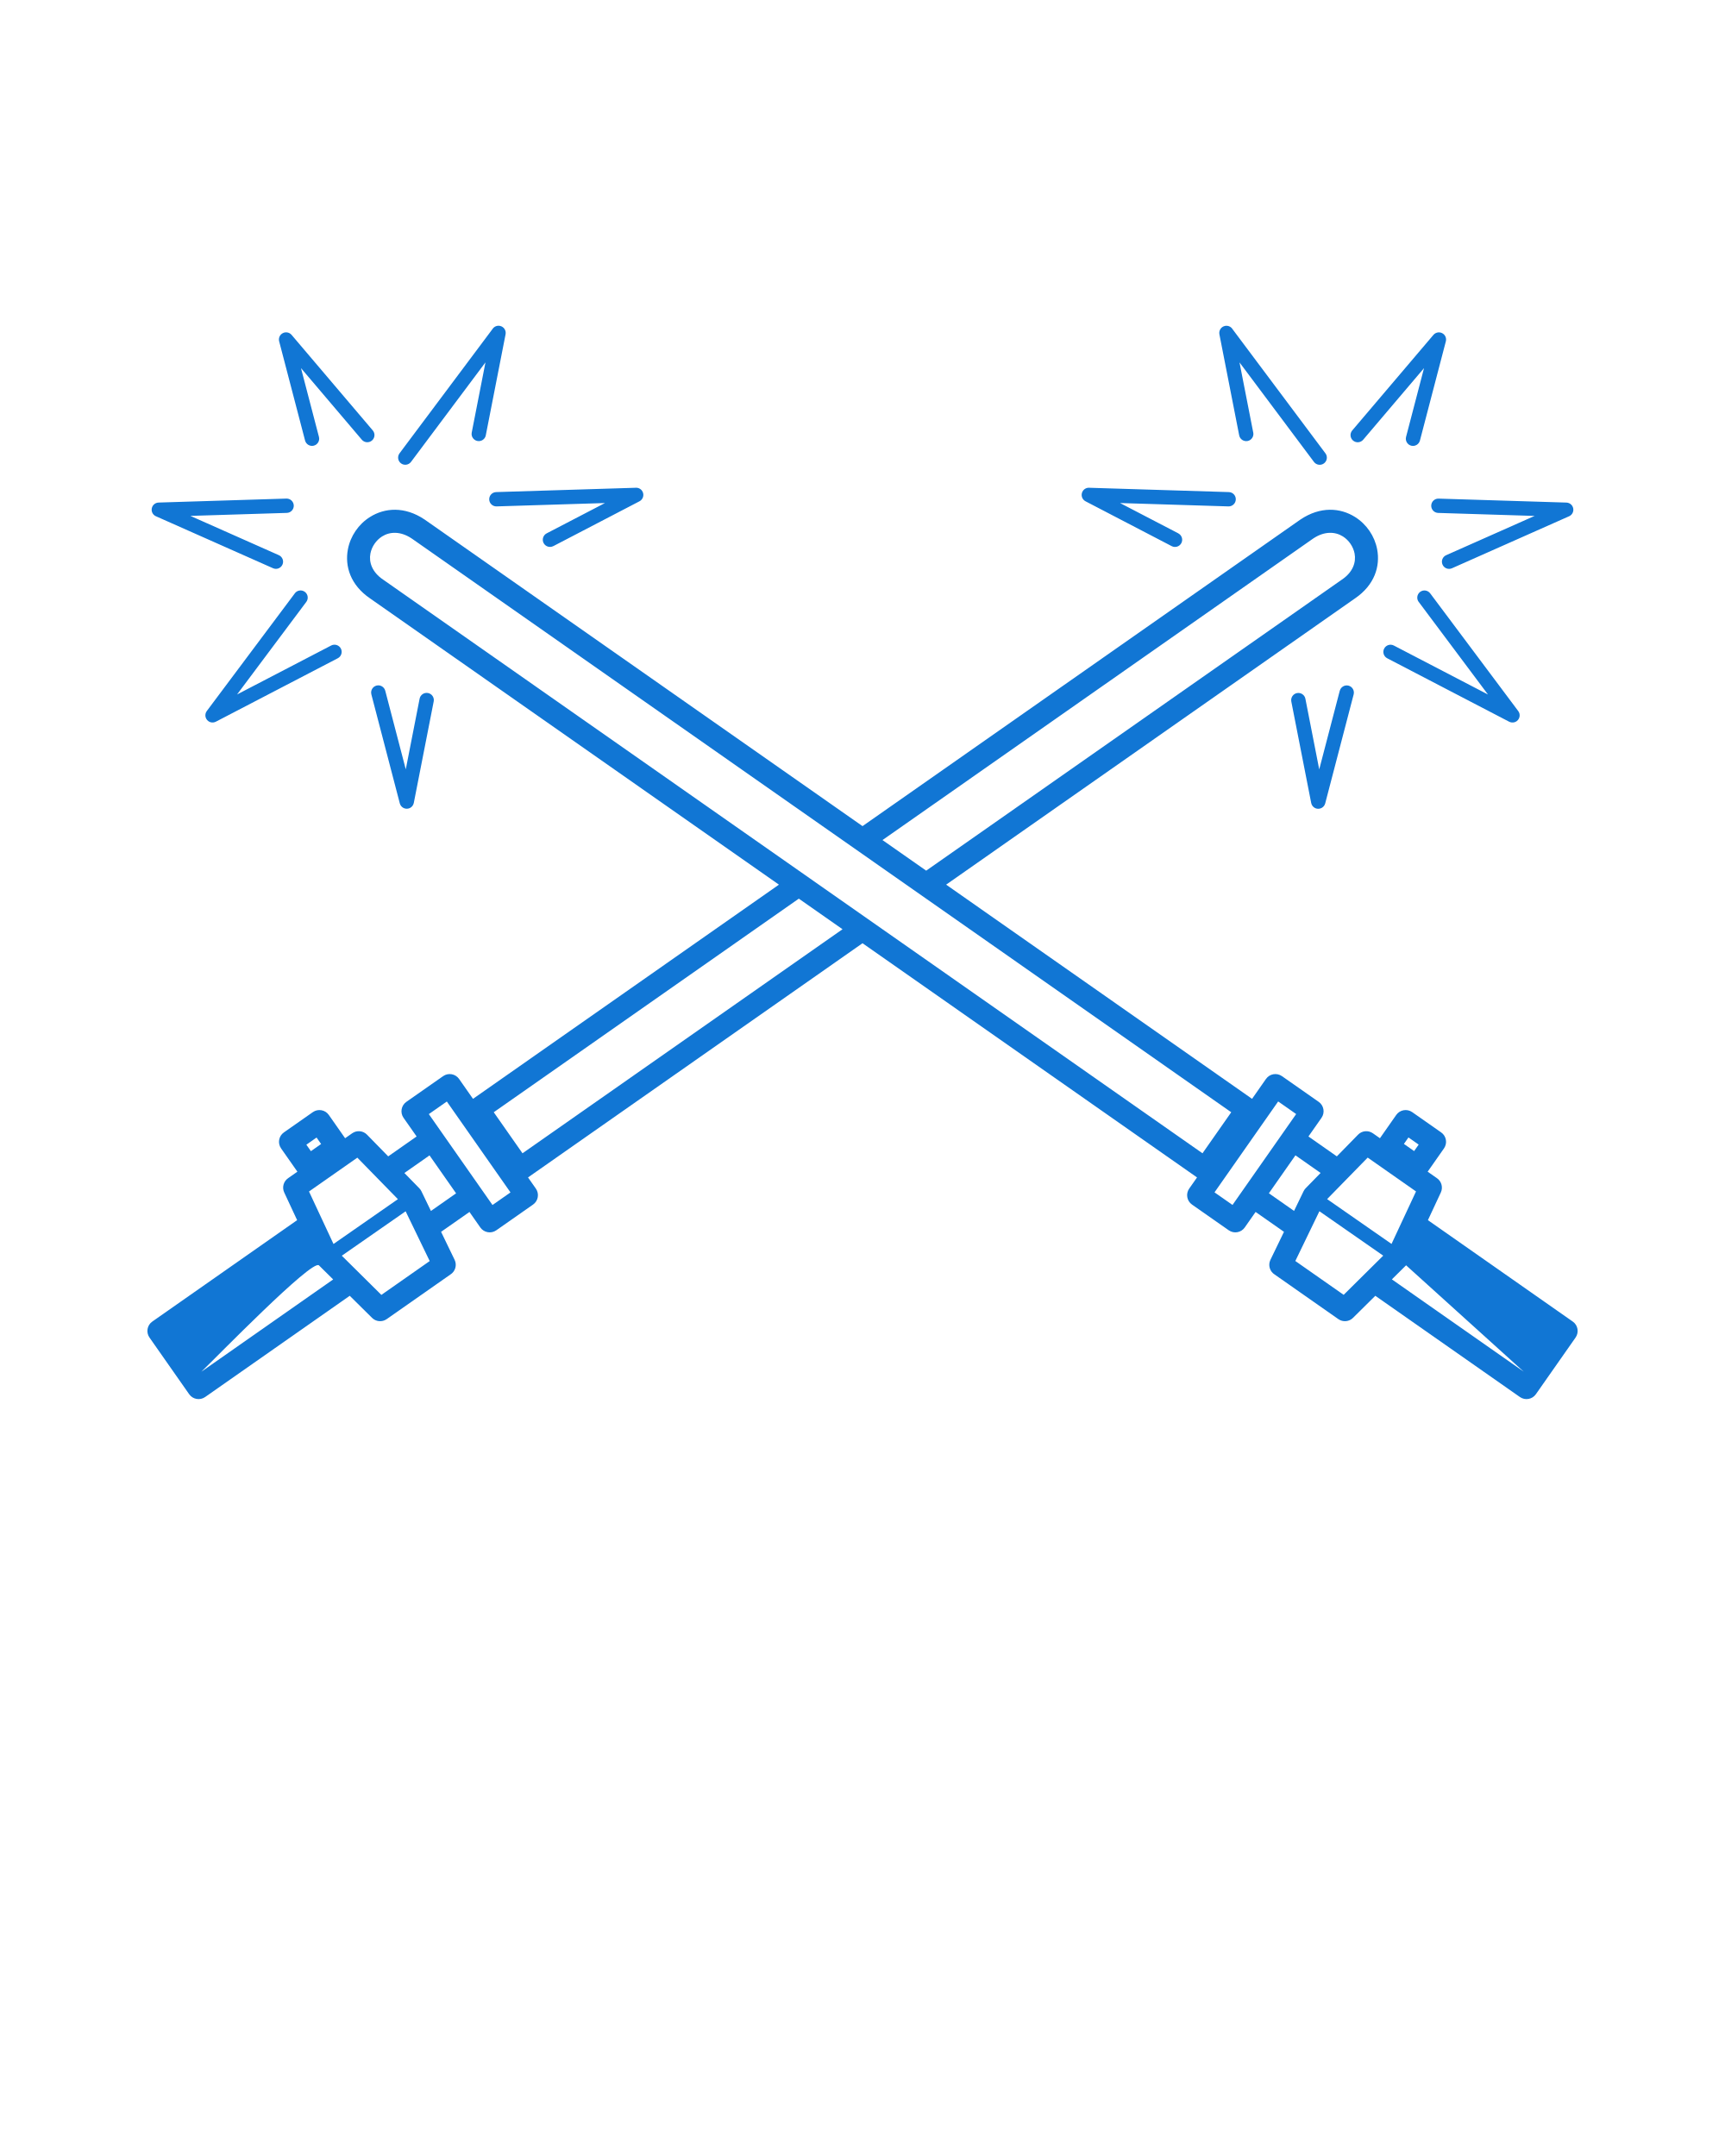
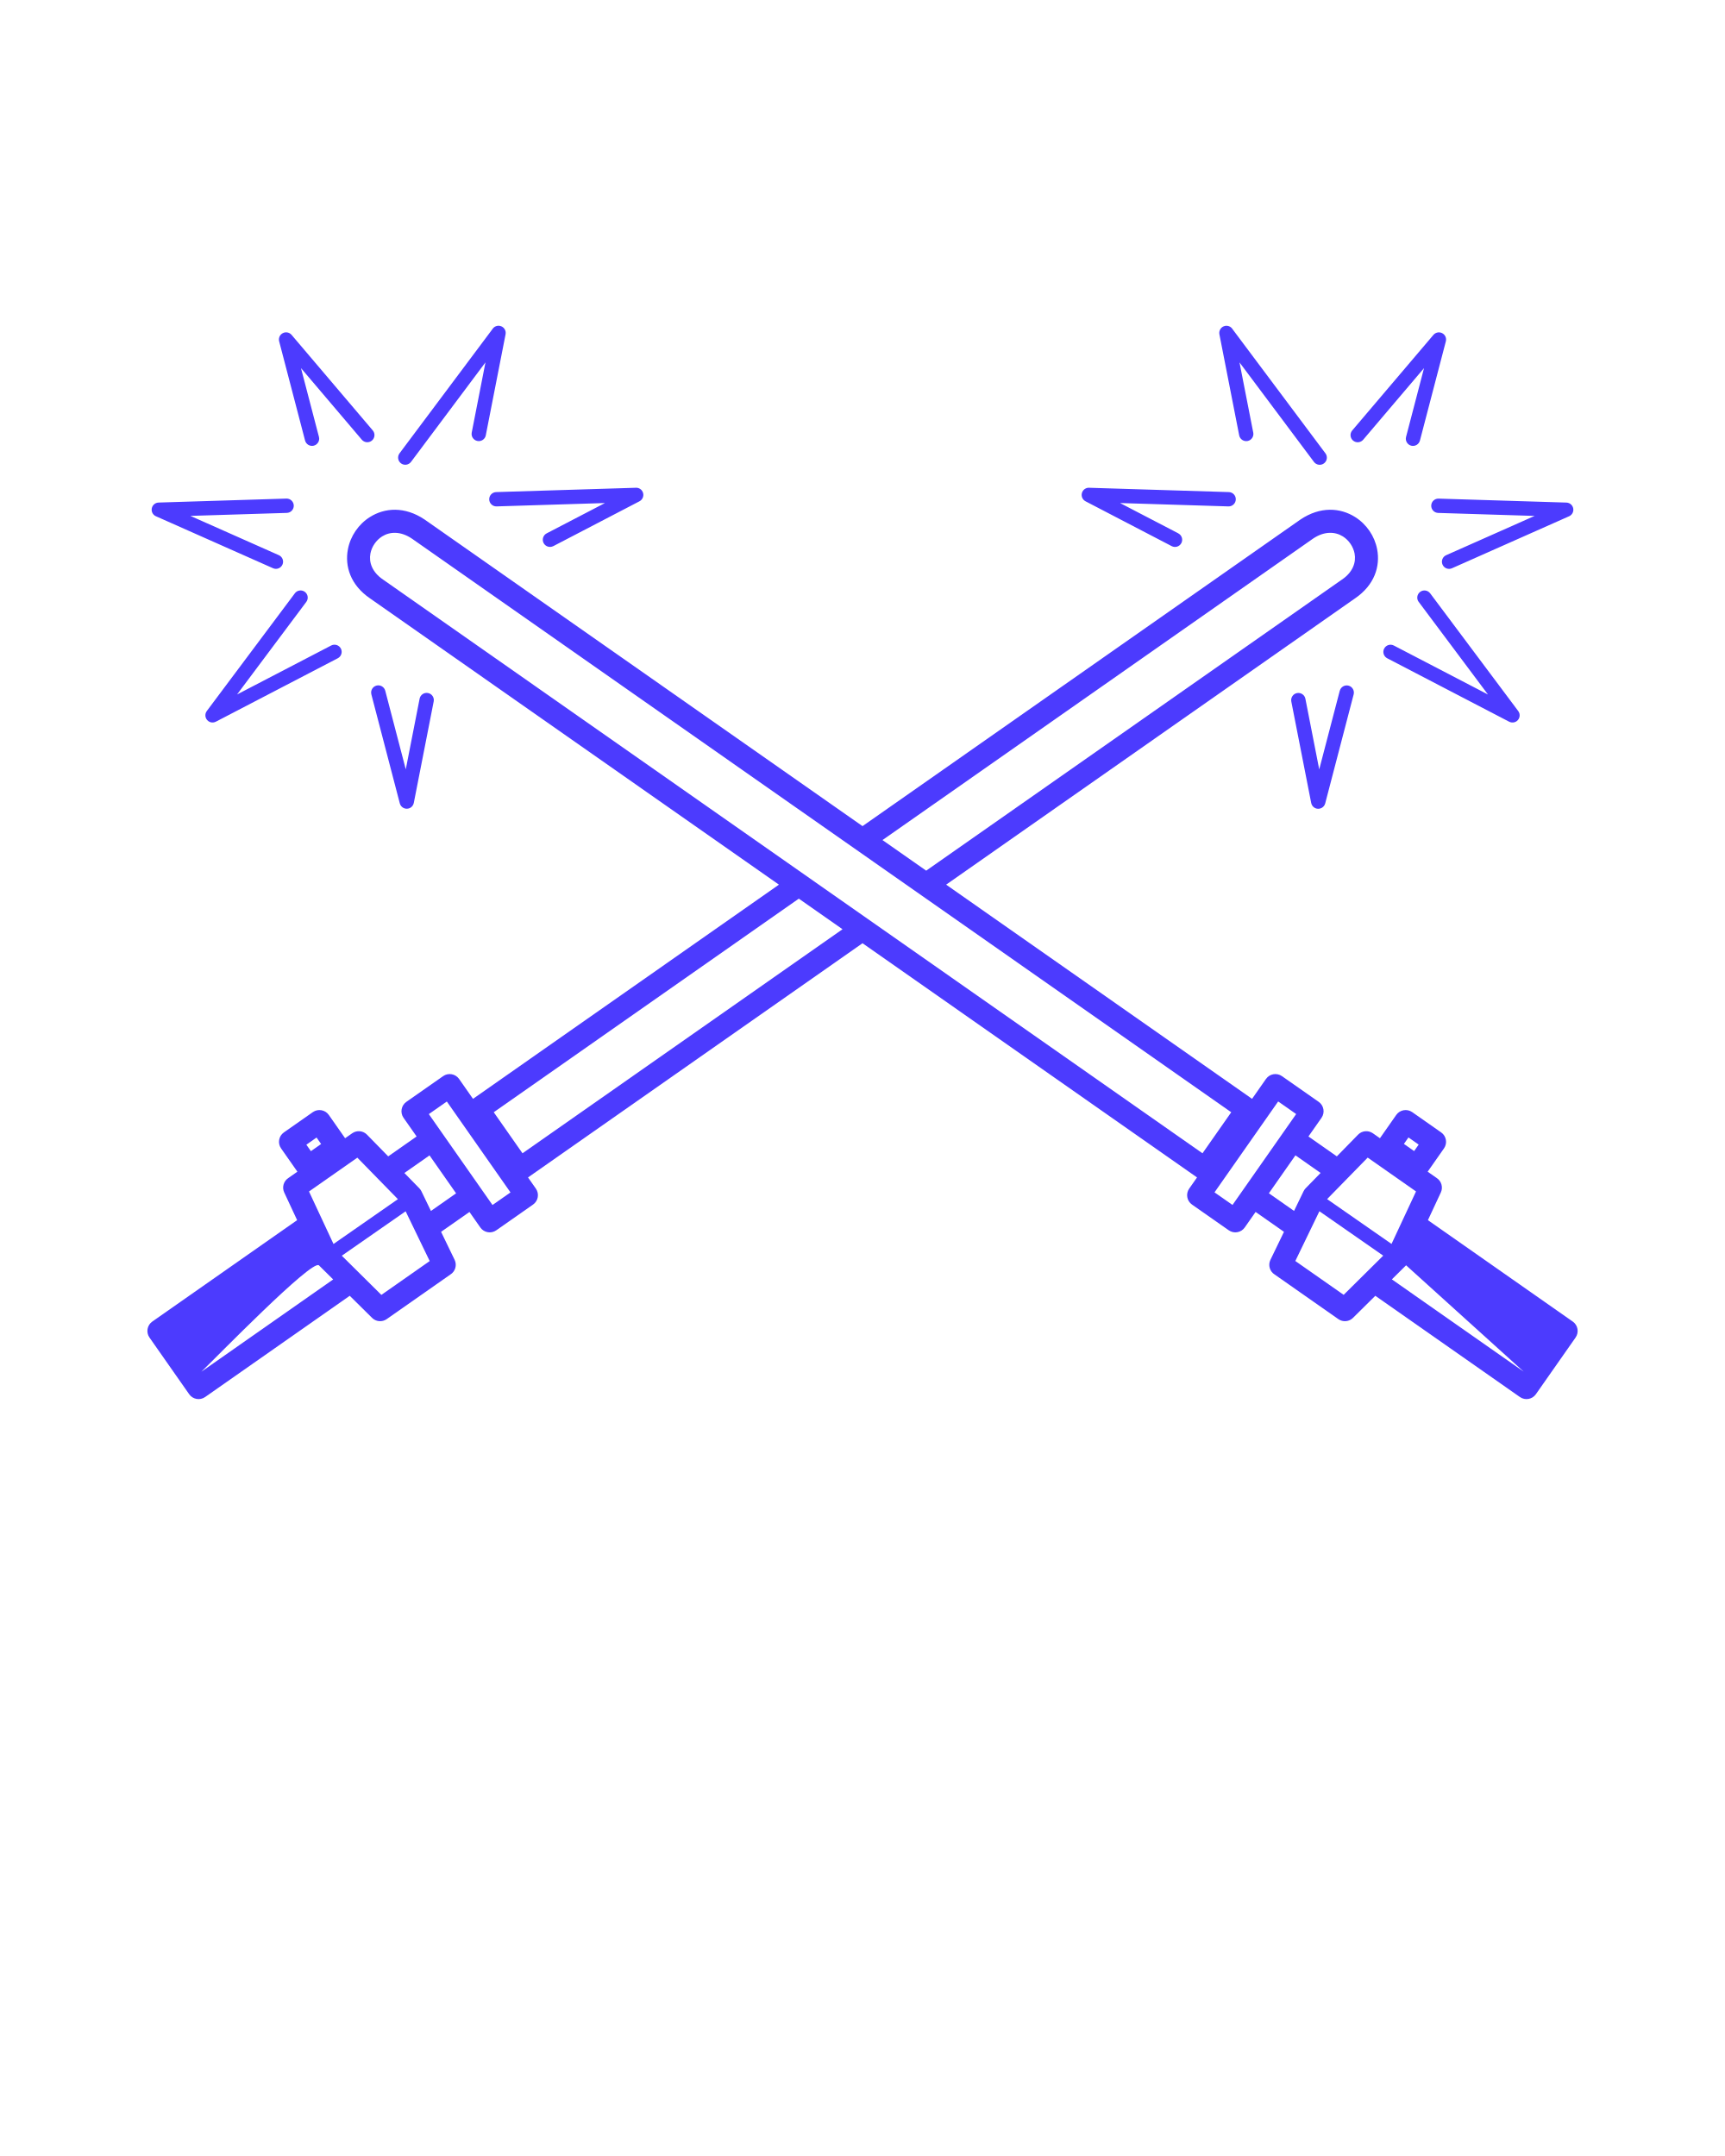
<svg xmlns="http://www.w3.org/2000/svg" xml:space="preserve" version="1.1" style="shape-rendering:geometricPrecision;text-rendering:geometricPrecision;image-rendering:optimizeQuality;" viewBox="0 0 60000 75000" x="0px" y="0px" fill-rule="evenodd" clip-rule="evenodd">
  <defs>
    <style type="text/css">

-     .fil0 {fill:#1176D4}
+     .fil0 {fill:#4c3bfe}

  </style>
  </defs>
  <g>
    <path class="fil0" d="M42825 38691l-28499 -19955c-393,-265 -768,-244 -1036,-75 -104,66 -194,154 -264,257 -70,102 -119,217 -142,337 -58,303 58,647 437,905l5 3 0 0 28500 19956 1000 -1428zm-25927 -23548c-26,135 -158,224 -293,197 -135,-26 -224,-158 -197,-293l478 -2442 -2590 3463c-83,110 -239,132 -349,50 -110,-83 -132,-239 -50,-349l3232 -4321c53,-85 155,-132 259,-112 135,26 224,158 197,293l-688 3514zm-6643 5496c83,-110 239,-132 349,-50 110,83 132,239 50,349l-2408 3220 3273 -1703c122,-64 273,-16 337,106 64,122 16,273 -106,337l-4243 2208 0 -1c-82,43 -185,38 -264,-22 -110,-83 -132,-239 -50,-349l3063 -4095zm8990 -1642c-122,64 -273,16 -337,-106 -64,-122 -16,-273 106,-337l2028 -1055 -3770 117c-138,4 -252,-105 -256,-242 -4,-138 105,-252 242,-256l4842 -150c100,-11 200,39 249,133 64,122 16,273 -106,337l-2997 1560zm-9283 -1653c138,-4 252,105 256,242 4,138 -105,252 -242,256l-3354 104 3076 1366c126,56 183,202 127,328 -56,126 -202,183 -328,127l-4061 -1803c-92,-35 -158,-122 -161,-226 -4,-138 105,-252 242,-256l4445 -138zm3004 -2371c89,105 76,263 -29,352 -105,89 -263,76 -352,-29l-2116 -2491 625 2394c35,133 -46,269 -179,304 -133,35 -269,-46 -304,-179l-898 -3438c-29,-93 -2,-199 77,-266 105,-89 263,-76 352,29l2824 3324zm-49 9180c-35,-133 46,-269 179,-304 133,-35 269,46 304,179l714 2735 481 -2458c26,-135 158,-224 293,-197 135,26 224,158 197,293l-692 3531 -1 0c-18,91 -86,169 -182,193 -133,35 -269,-46 -304,-179l-990 -3793zm35195 19527l-2220 -1545 -837 1731 1681 1177 1376 -1363zm-1951 -1967l2240 1559 852 -1826 -1681 -1177 -1411 1444zm3184 -1896l-355 -249 -158 225 355 249 158 -225zm-225 -1130l1008 706c180,126 224,374 98,555l-568 811 317 222c162,107 225,320 141,501l-449 963 5038 3528c180,126 224,374 98,555l-1381 1972c-126,180 -374,224 -555,98l-5030 -3522 -776 768 0 0c-134,134 -349,156 -509,44l-2213 -1550c-173,-106 -240,-327 -150,-513l471 -974 -987 -691 -378 540c-126,180 -374,224 -555,98l-1279 -895c-180,-126 -224,-374 -98,-555l273 -389 -11635 -8147 -11635 8147 273 389c126,180 82,429 -98,555l-1279 895c-180,126 -429,82 -555,-98l-378 -540 -987 691 471 974c90,186 22,408 -150,513l-2213 1550c-161,112 -375,90 -509,-44l0 0 -776 -768 -5030 3522c-180,126 -429,82 -555,-98l-1381 -1972c-126,-180 -82,-429 98,-555l5038 -3528 -449 -963c-85,-181 -21,-394 141,-501l317 -222 -568 -811c-126,-180 -82,-429 98,-555l1008 -706c180,-126 429,-82 555,98l567 810 247 -173c162,-113 380,-89 514,49l0 0 738 755 988 -692 -455 -649c-126,-180 -82,-429 98,-555l1279 -895c180,-126 429,-82 555,98l484 692 10641 -7451 -14222 -9958c-682,-465 -882,-1119 -770,-1708 44,-230 136,-449 267,-640 130,-191 300,-357 499,-482 513,-324 1208,-381 1904,88 4,3 9,6 13,9l15217 10655 15217 -10655c4,-3 9,-6 13,-9 697,-469 1391,-412 1904,-88 199,126 369,292 499,482 131,191 223,410 267,640 112,589 -88,1243 -770,1708l-14222 9958 10641 7451 484 -692c126,-180 374,-224 555,-98l1279 895c180,126 224,374 98,555l-455 649 988 692 738 -755 0 0c134,-138 351,-162 514,-49l247 173 567 -810c126,-180 374,-224 555,-98zm-213 5329l-494 489 4585 3210 -4091 -3700zm-3896 -1893l330 -683c18,-38 43,-73 73,-105l520 -532 -875 -613 -924 1320 875 613zm73 -3369l-626 -438 -2214 3162 626 438 2214 -3162zm-12870 -8466l14460 -10125 0 0 5 -3c380,-258 495,-602 437,-905 -23,-119 -72,-234 -142,-337 -70,-103 -160,-191 -264,-257 -268,-169 -643,-190 -1036,74l-14979 10488 1520 1064zm-2909 2037l-1520 -1064 -10611 7430 1000 1428 11131 -7794zm14287 -17277c26,135 -62,267 -197,293 -135,26 -267,-62 -293,-197l-688 -3514c-26,-135 62,-267 197,-293 104,-20 206,27 259,112l3232 4321c83,110 60,266 -50,349 -110,83 -266,60 -349,-50l-2590 -3463 478 2442zm5754 5891c-83,-110 -60,-266 50,-349 110,-83 266,-60 349,50l3063 4095c83,110 60,266 -50,349 -79,59 -182,64 -264,22l0 1 -4243 -2208c-122,-64 -170,-214 -106,-337 64,-122 214,-170 337,-106l3273 1703 -2408 -3220zm-8361 -2384c122,64 170,214 106,337 -64,122 -214,170 -337,106l-2997 -1560c-122,-64 -170,-214 -106,-337 49,-94 150,-144 249,-133l4842 150c138,4 246,118 242,256 -4,138 -118,246 -256,242l-3770 -117 2028 1055zm9039 -712c-138,-4 -246,-118 -242,-256 4,-138 118,-246 256,-242l4445 138c138,4 246,118 242,256 -3,104 -69,191 -161,226l-4061 1803c-126,56 -273,-1 -328,-127 -56,-126 1,-273 127,-328l3076 -1366 -3354 -104zm-2609 -2546c-89,105 -246,118 -352,29 -105,-89 -118,-246 -29,-352l2824 -3324c89,-105 246,-118 352,-29 79,67 106,173 77,266l-898 3438c-35,133 -171,213 -304,179 -133,-35 -213,-171 -179,-304l625 -2394 -2116 2491zm-814 8733c35,-133 171,-213 304,-179 133,35 213,171 179,304l-990 3793c-35,133 -171,213 -304,179 -96,-25 -164,-102 -182,-193l-1 0 -692 -3531c-26,-135 62,-267 197,-293 135,-26 267,62 293,197l481 2458 714 -2735zm-35001 19244l2240 -1559 -1411 -1444 -1681 1177 852 1826zm2509 -1137l-2220 1545 1376 1363 1681 -1177 -837 -1731zm-3098 -2566l-355 249 158 225 355 -249 -158 -225zm3055 1234l520 532c31,32 55,67 73,105l330 683 875 -613 -924 -1320 -875 613zm-2478 3702l-494 -489c-233,-232 -3614,3243 -4091,3700l4585 -3210zm3954 -6189l-626 438 2214 3162 626 -438 -2214 -3162z" />
  </g>
  <text x="0" y="60015" fill="#000000" font-size="5px" font-weight="bold" font-family="'Helvetica Neue', Helvetica, Arial-Unicode, Arial, Sans-serif" />
  <text x="0" y="60020" fill="#000000" font-size="5px" font-weight="bold" font-family="'Helvetica Neue', Helvetica, Arial-Unicode, Arial, Sans-serif" />
</svg>
